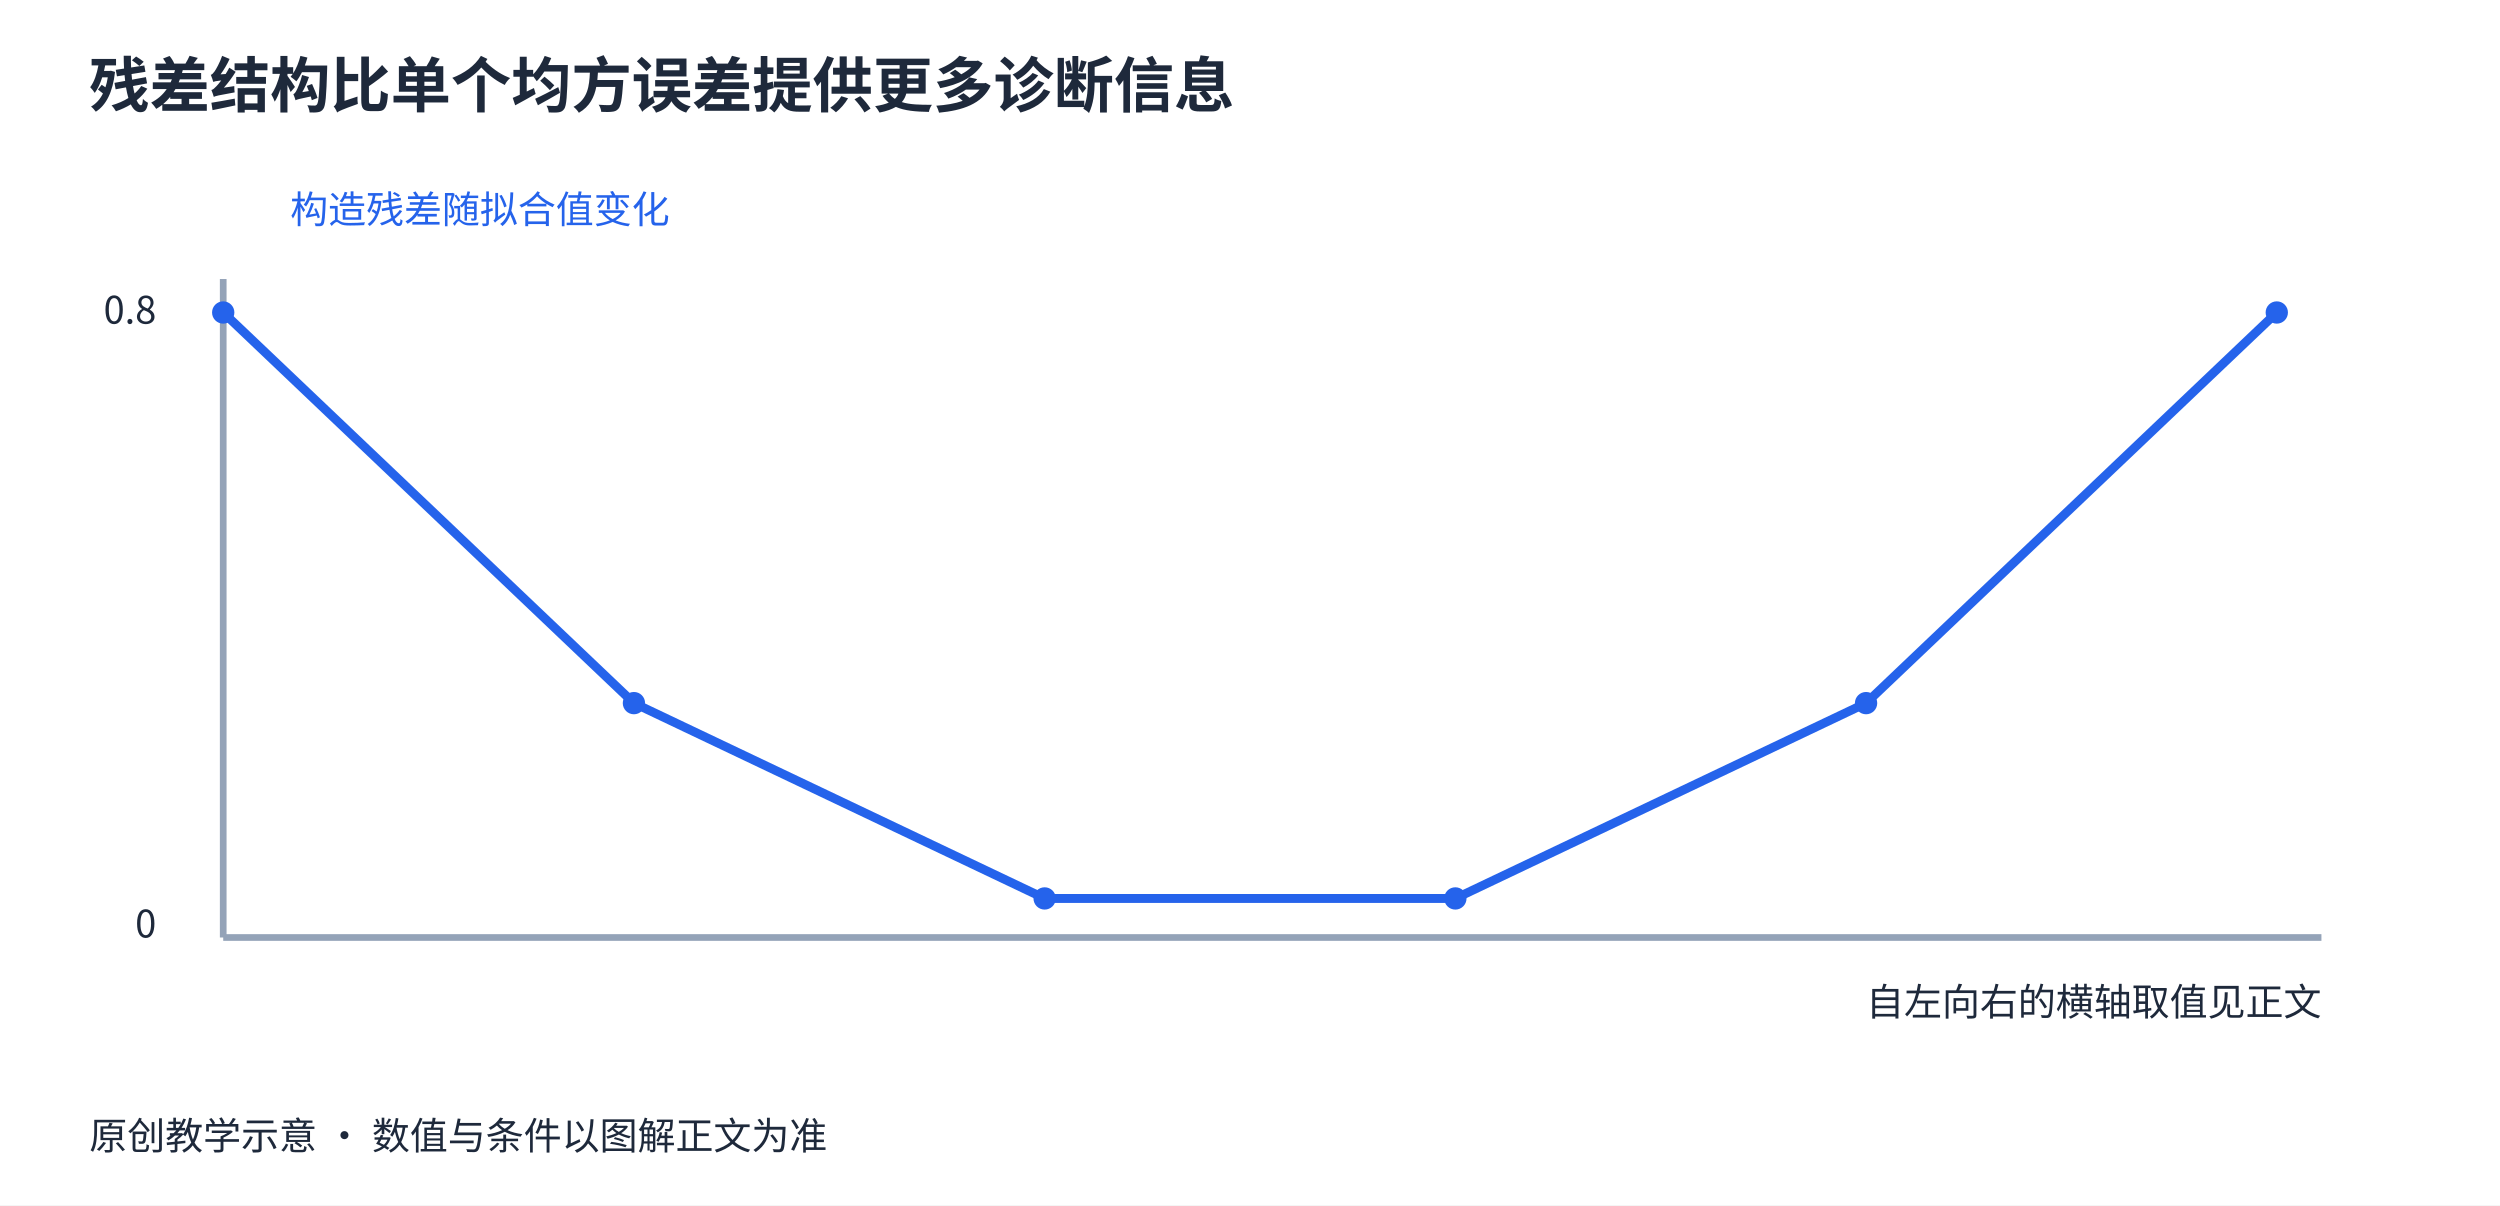
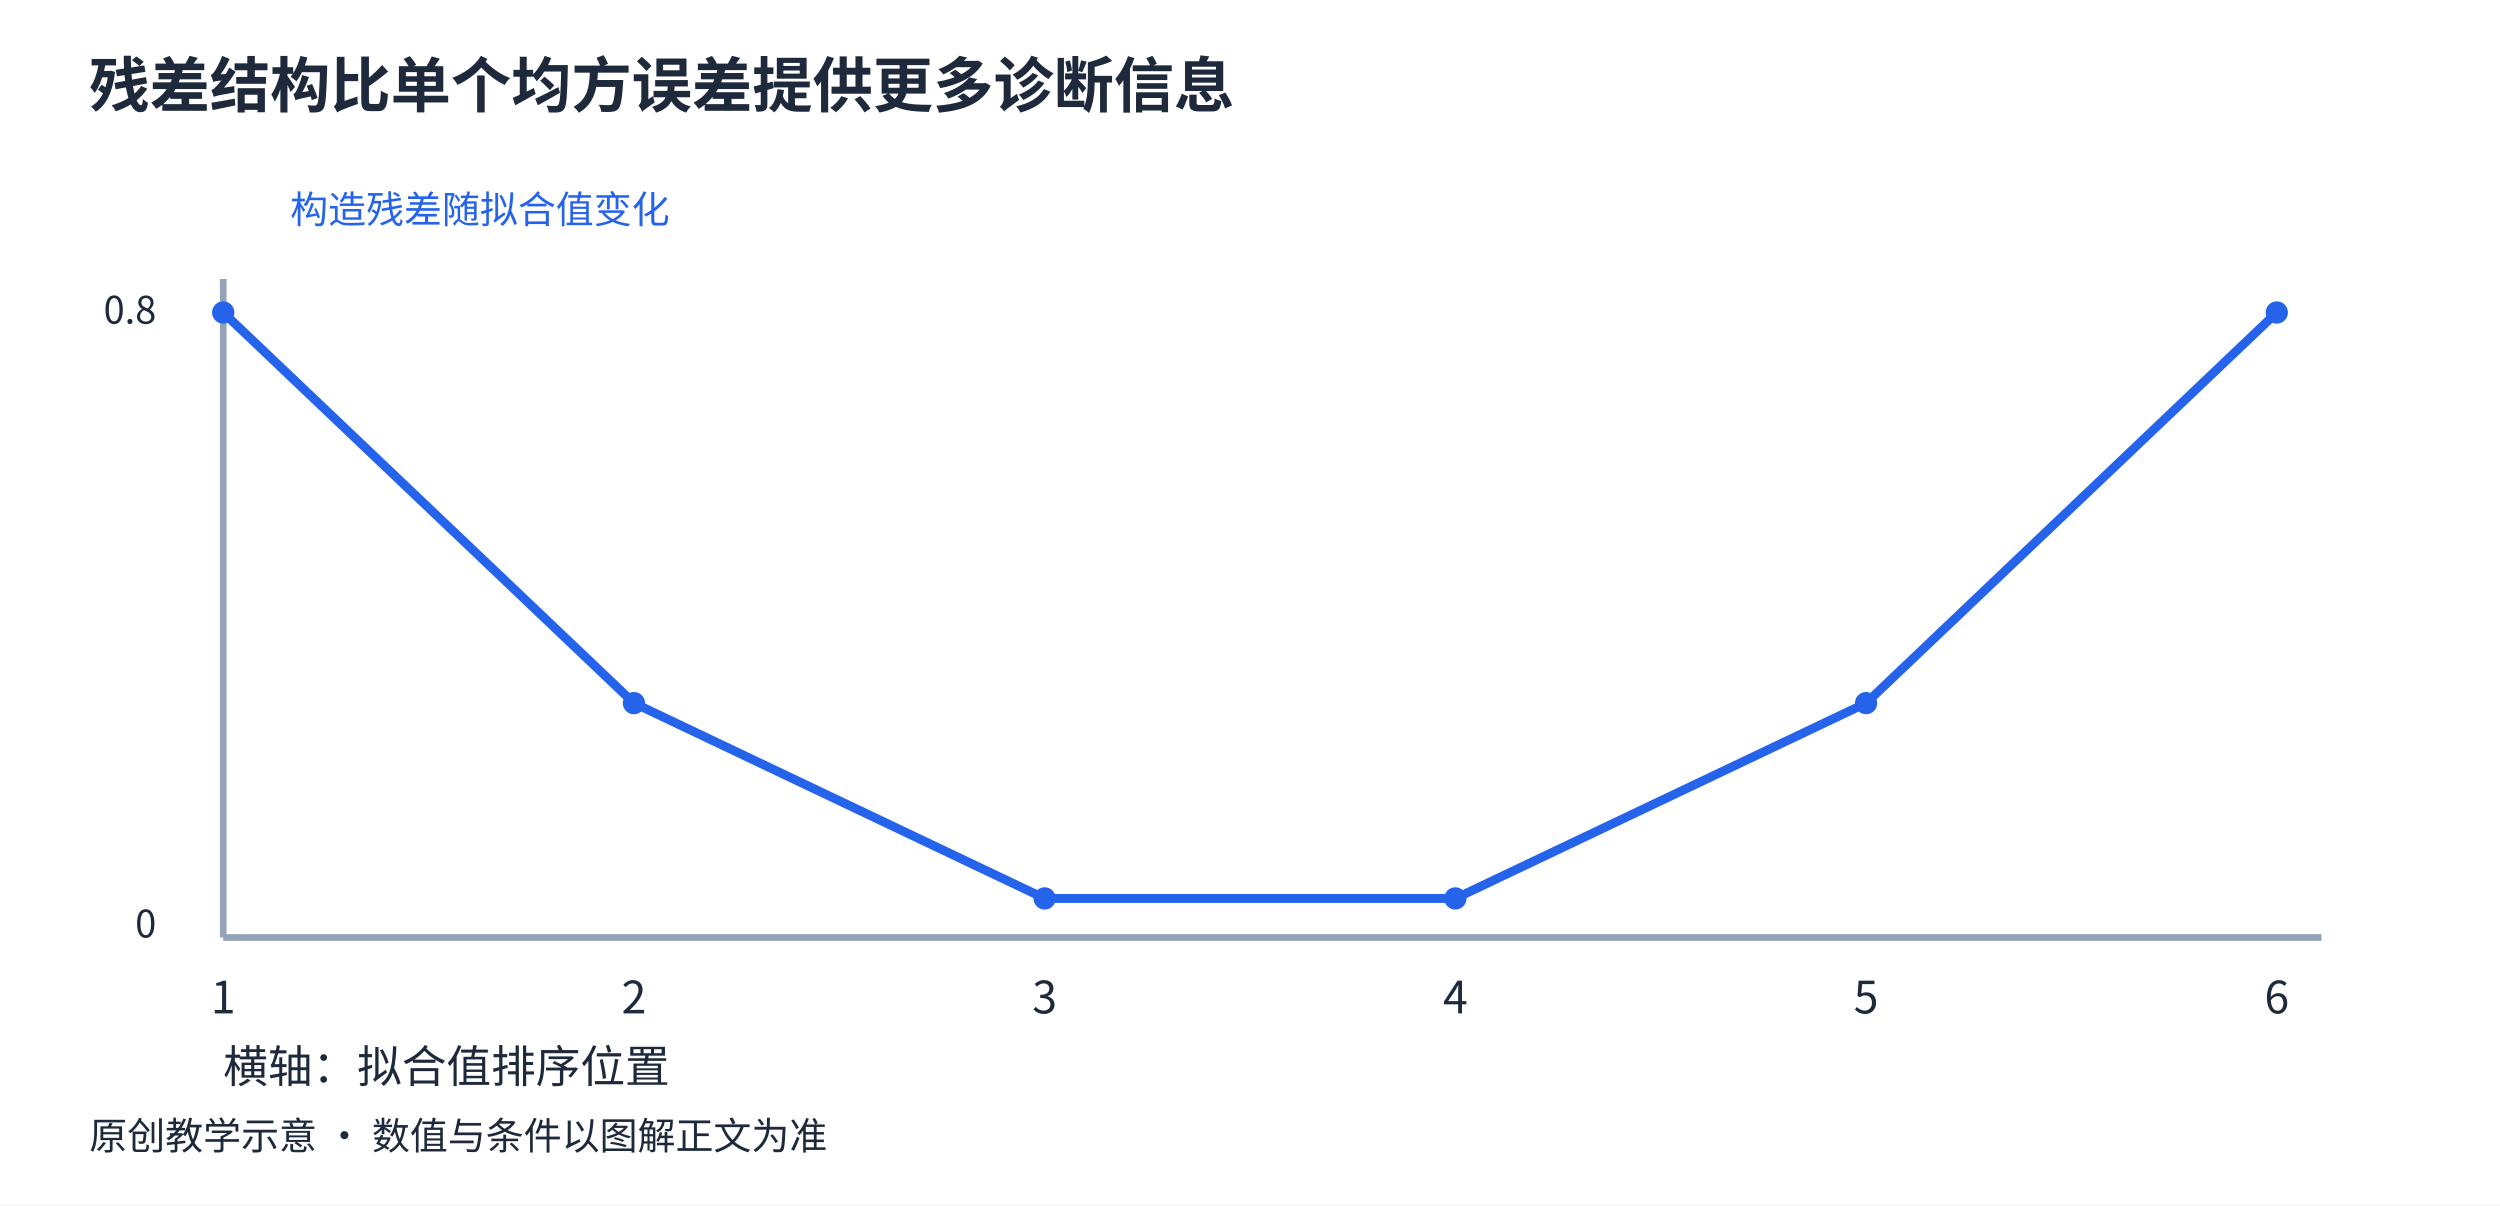
<svg xmlns="http://www.w3.org/2000/svg" width="1120" height="540" viewBox="0 0 1120 540" role="img">
  <rect width="1120" height="540" fill="white" />
  <style>text{font-family:Microsoft YaHei,Noto Sans CJK SC,sans-serif;fill:#1e293b;font-size:20px}.title{font-size:27px;font-weight:700}.small{font-size:17px}</style>
  <text x="40" y="48" class="title" text-anchor="start">残差结构比单个均方误差提供更多诊断信息</text>
  <text x="40" y="515" class="small" text-anchor="start">原创教学示意 · 数值与条件以图解正文为准</text>
  <line x1="100" y1="420" x2="1040" y2="420" stroke="#94a3b8" stroke-width="3" stroke-dasharray="" />
  <line x1="100" y1="420" x2="100" y2="125" stroke="#94a3b8" stroke-width="3" stroke-dasharray="" />
  <polyline points="100.0,140.0 284.0,315.0 468.0,402.5 652.0,402.5 836.0,315.0 1020.0,140.0" fill="none" stroke="#2563eb" stroke-width="4" />
  <text x="130" y="100" class="small" text-anchor="start" style="fill:#2563eb">构造残差随拟合值变化</text>
  <circle cx="100.0" cy="140.0" r="5" fill="#2563eb" />
  <circle cx="284.0" cy="315.0" r="5" fill="#2563eb" />
  <circle cx="468.0" cy="402.5" r="5" fill="#2563eb" />
  <circle cx="652.0" cy="402.5" r="5" fill="#2563eb" />
  <circle cx="836.0" cy="315.0" r="5" fill="#2563eb" />
  <circle cx="1020.0" cy="140.0" r="5" fill="#2563eb" />
-   <text x="1040" y="455" class="small" text-anchor="end">自左向右的横轴取值见正文</text>
  <text x="70" y="145" class="small" text-anchor="end">0.8</text>
  <text x="70" y="420" class="small" text-anchor="end">0</text>
+   <text x="100.0" y="454" font-size="17" text-anchor="middle">1</text>
+   <text x="284.0" y="454" font-size="17" text-anchor="middle">2</text>
+   <text x="468.0" y="454" font-size="17" text-anchor="middle">3</text>
+   <text x="652.0" y="454" font-size="17" text-anchor="middle">4</text>
+   <text x="836.0" y="454" font-size="17" text-anchor="middle">5</text>
+   <text x="1020.0" y="454" font-size="17" text-anchor="middle">6</text>
+   <text x="100" y="485" font-size="17">横轴：拟合值排序位置</text>
</svg>
